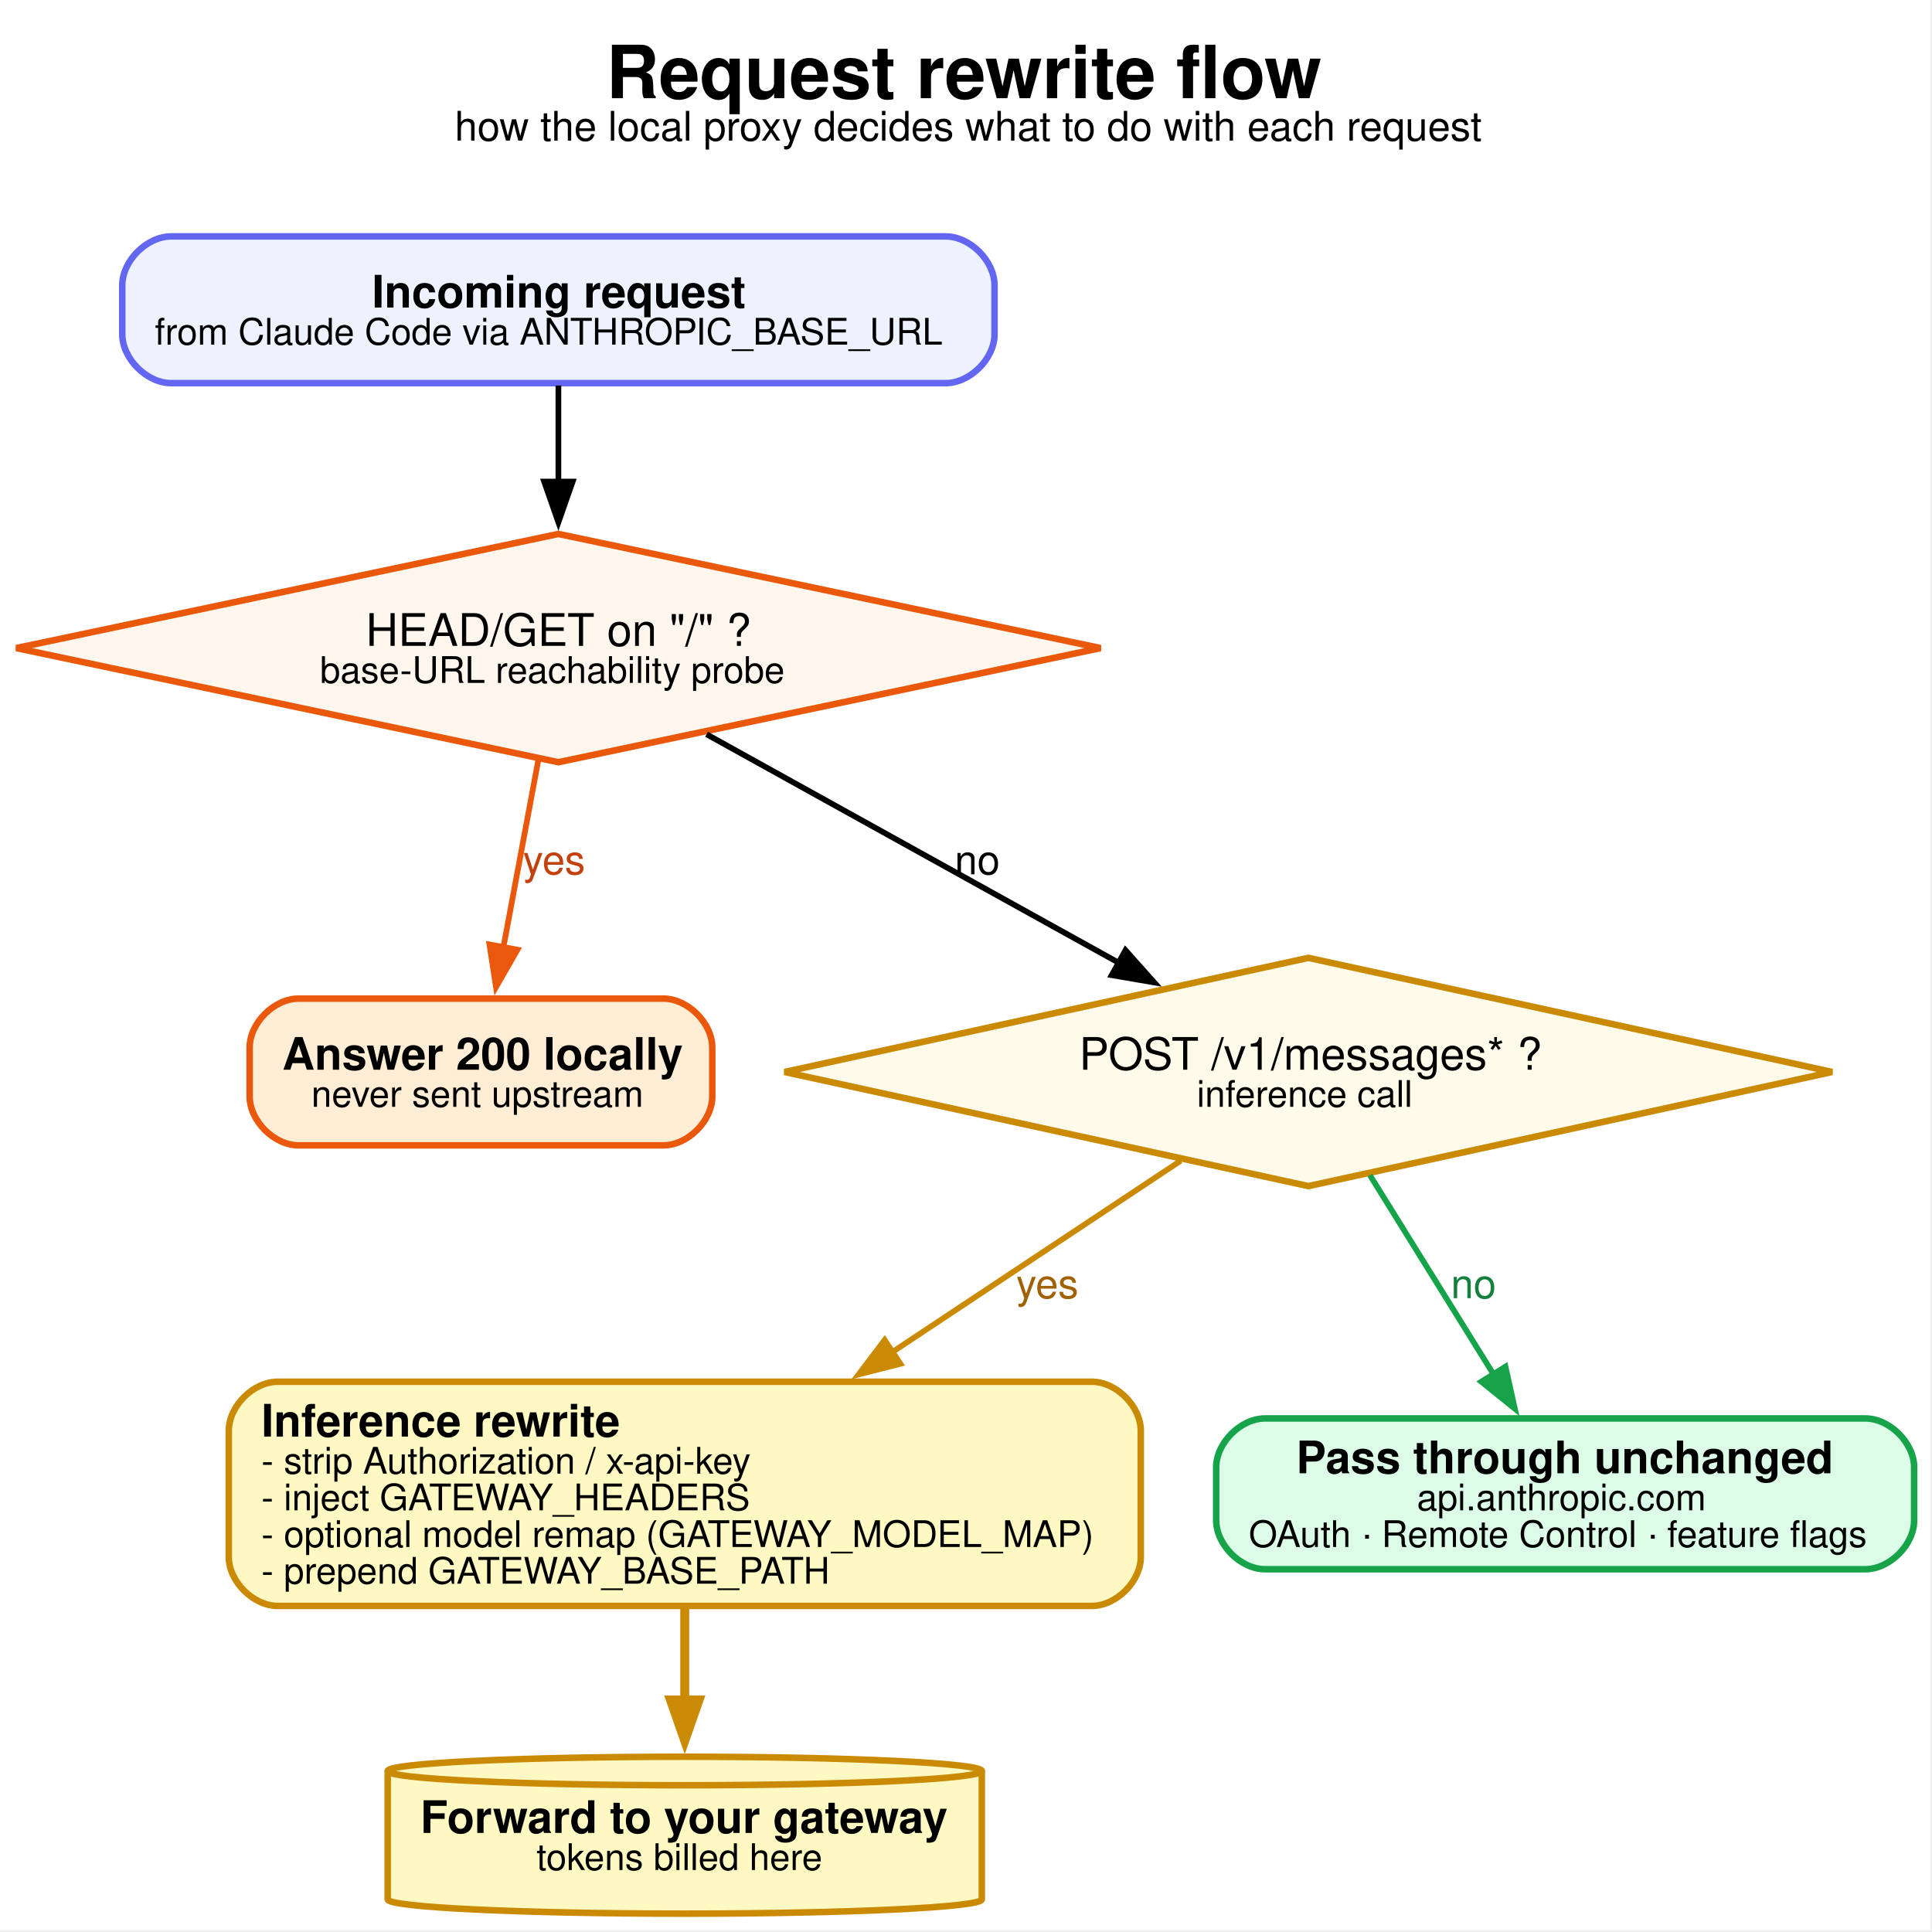
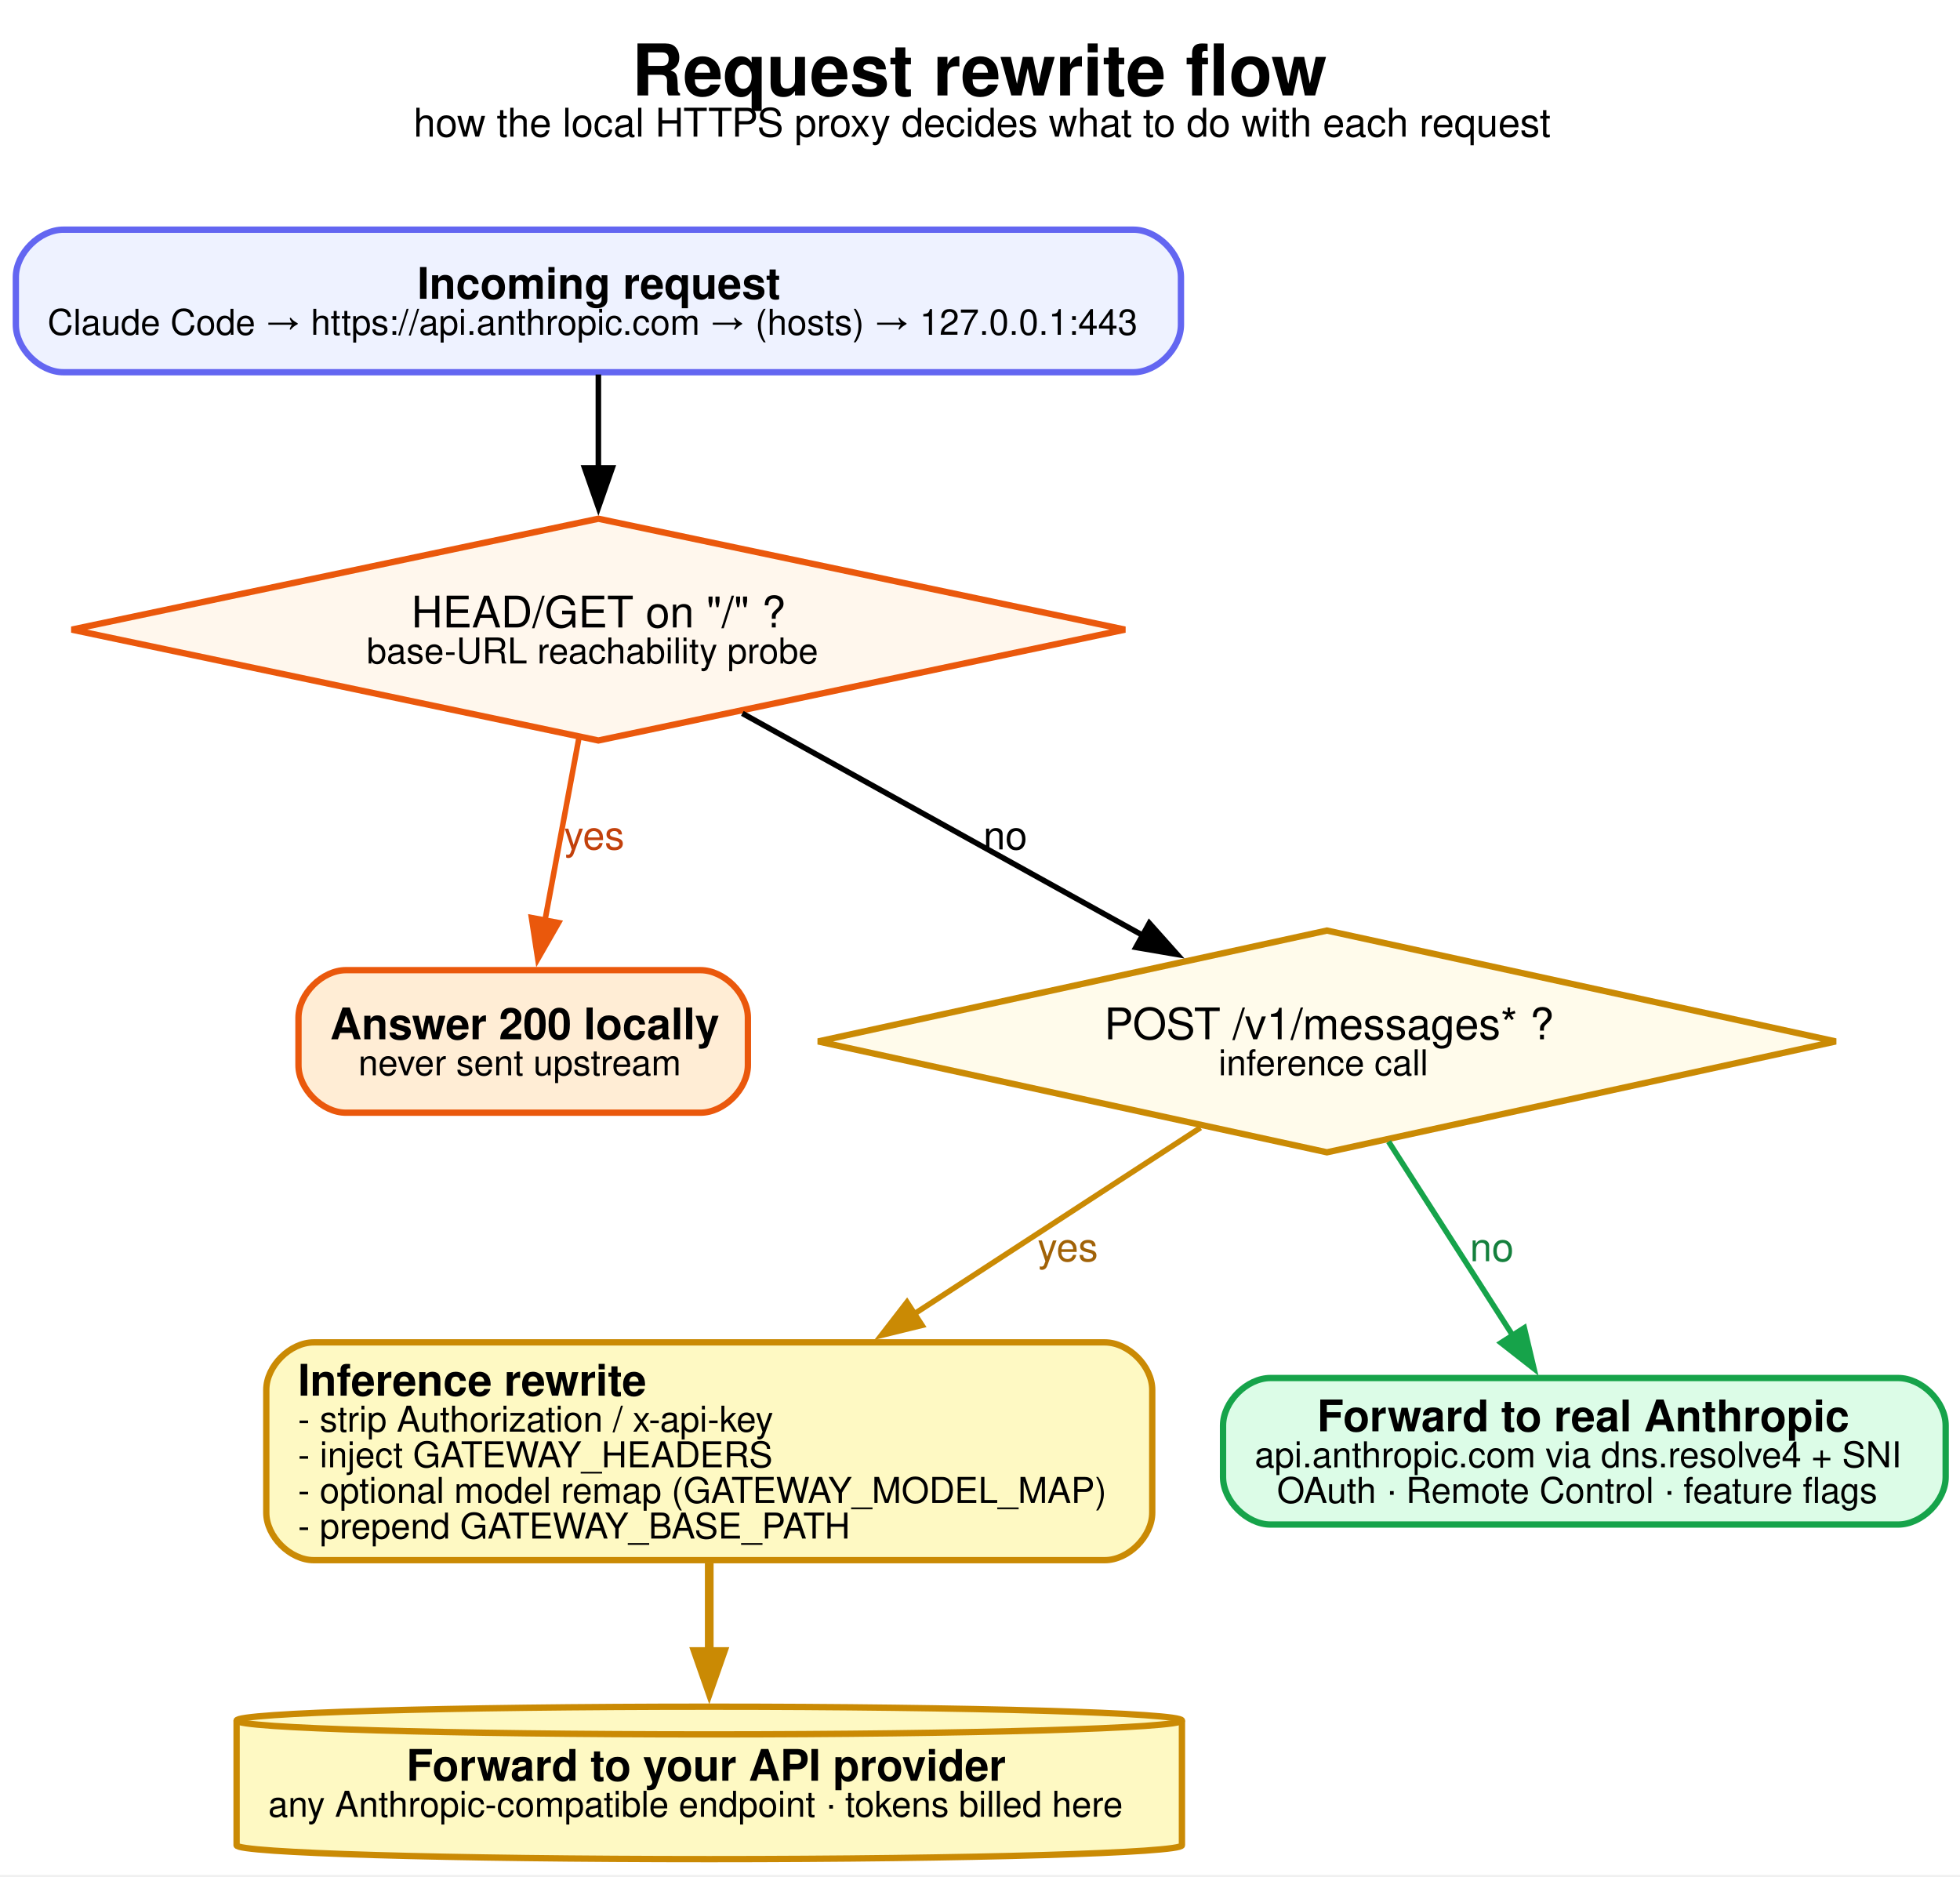
- <svg xmlns="http://www.w3.org/2000/svg" width="474pt" height="474pt" viewBox="0.00 0.00 474.00 474.00">
+ <svg xmlns="http://www.w3.org/2000/svg" width="495pt" height="474pt" viewBox="0.00 0.00 495.00 474.00">
  <g id="graph0" class="graph" transform="scale(1 1) rotate(0) translate(4 469.5)">
-     <polygon fill="white" stroke="none" points="-4,4 -4,-469.5 469.62,-469.5 469.62,4 -4,4" />
-     <text xml:space="preserve" text-anchor="start" x="144.69" y="-445.4" font-family="Helvetica,sans-Serif" font-weight="bold" font-size="18.00">Request rewrite flow</text>
-     <text xml:space="preserve" text-anchor="start" x="107.56" y="-435" font-family="Helvetica,sans-Serif" font-size="10.00">how the local proxy decides what to do with each request</text>
-     <text xml:space="preserve" text-anchor="start" x="230.19" y="-417.4" font-family="Helvetica,sans-Serif" font-size="18.00"> </text>
+     <polygon fill="white" stroke="none" points="-4,4 -4,-469.5 491.38,-469.5 491.38,4 -4,4" />
+     <text xml:space="preserve" text-anchor="start" x="155.56" y="-445.4" font-family="Helvetica,sans-Serif" font-weight="bold" font-size="18.00">Request rewrite flow</text>
+     <text xml:space="preserve" text-anchor="start" x="100.44" y="-435" font-family="Helvetica,sans-Serif" font-size="10.00">how the local HTTPS proxy decides what to do with each request</text>
+     <text xml:space="preserve" text-anchor="start" x="241.06" y="-417.4" font-family="Helvetica,sans-Serif" font-size="18.00"> </text>
    <g id="node1" class="node">
-       <path fill="#eef2ff" stroke="#6366f1" stroke-width="1.6" d="M228,-411.5C228,-411.5 38,-411.5 38,-411.5 32,-411.5 26,-405.5 26,-399.5 26,-399.5 26,-387.5 26,-387.5 26,-381.5 32,-375.5 38,-375.5 38,-375.5 228,-375.5 228,-375.5 234,-375.5 240,-381.5 240,-387.5 240,-387.5 240,-399.5 240,-399.5 240,-405.5 234,-411.5 228,-411.5" />
-       <text xml:space="preserve" text-anchor="start" x="87.25" y="-394.05" font-family="Helvetica,sans-Serif" font-weight="bold" font-size="11.00">Incoming request</text>
-       <text xml:space="preserve" text-anchor="start" x="34" y="-384.95" font-family="Helvetica,sans-Serif" font-size="9.00">from Claude Code via ANTHROPIC_BASE_URL</text>
+       <path fill="#eef2ff" stroke="#6366f1" stroke-width="1.6" d="M282.25,-411.5C282.25,-411.5 12,-411.5 12,-411.5 6,-411.5 0,-405.5 0,-399.5 0,-399.5 0,-387.5 0,-387.5 0,-381.5 6,-375.5 12,-375.5 12,-375.5 282.25,-375.5 282.25,-375.5 288.25,-375.5 294.25,-381.5 294.25,-387.5 294.25,-387.5 294.25,-399.5 294.25,-399.5 294.25,-405.5 288.25,-411.5 282.25,-411.5" />
+       <text xml:space="preserve" text-anchor="start" x="101.38" y="-394.05" font-family="Helvetica,sans-Serif" font-weight="bold" font-size="11.00">Incoming request</text>
+       <text xml:space="preserve" text-anchor="start" x="8" y="-384.95" font-family="Helvetica,sans-Serif" font-size="9.00">Claude Code → https://api.anthropic.com → (hosts) → 127.0.0.1:443</text>
    </g>
    <g id="node2" class="node">
-       <polygon fill="#fff7ed" stroke="#ea580c" stroke-width="1.6" points="133,-338.5 0,-310.5 133,-282.5 266,-310.5 133,-338.5" />
-       <text xml:space="preserve" text-anchor="start" x="85.75" y="-311.05" font-family="Helvetica,sans-Serif" font-size="11.00">HEAD/GET on "/" ?</text>
-       <text xml:space="preserve" text-anchor="start" x="74.5" y="-301.95" font-family="Helvetica,sans-Serif" font-size="9.00">base-URL reachability probe</text>
+       <polygon fill="#fff7ed" stroke="#ea580c" stroke-width="1.6" points="147.12,-338.5 14.12,-310.5 147.12,-282.5 280.12,-310.5 147.12,-338.5" />
+       <text xml:space="preserve" text-anchor="start" x="99.88" y="-311.05" font-family="Helvetica,sans-Serif" font-size="11.00">HEAD/GET on "/" ?</text>
+       <text xml:space="preserve" text-anchor="start" x="88.62" y="-301.95" font-family="Helvetica,sans-Serif" font-size="9.00">base-URL reachability probe</text>
    </g>
    <g id="edge1" class="edge">
-       <path fill="none" stroke="black" stroke-width="1.4" d="M133,-374.92C133,-367.92 133,-359.56 133,-351.23" />
-       <polygon fill="black" stroke="black" stroke-width="1.4" points="136.5,-351.35 133,-341.35 129.5,-351.35 136.5,-351.35" />
+       <path fill="none" stroke="black" stroke-width="1.4" d="M147.12,-374.92C147.12,-367.92 147.12,-359.56 147.12,-351.23" />
+       <polygon fill="black" stroke="black" stroke-width="1.4" points="150.63,-351.35 147.13,-341.35 143.63,-351.35 150.63,-351.35" />
    </g>
    <g id="node3" class="node">
-       <path fill="#ffedd5" stroke="#ea580c" stroke-width="1.6" d="M158.75,-224.5C158.75,-224.5 69.25,-224.5 69.25,-224.5 63.25,-224.5 57.25,-218.5 57.25,-212.5 57.25,-212.5 57.25,-200.5 57.25,-200.5 57.25,-194.5 63.25,-188.5 69.25,-188.5 69.25,-188.5 158.75,-188.5 158.75,-188.5 164.75,-188.5 170.75,-194.5 170.75,-200.5 170.75,-200.5 170.75,-212.5 170.75,-212.5 170.75,-218.5 164.75,-224.5 158.75,-224.5" />
-       <text xml:space="preserve" text-anchor="start" x="65.25" y="-207.05" font-family="Helvetica,sans-Serif" font-weight="bold" font-size="11.00">Answer 200 locally</text>
-       <text xml:space="preserve" text-anchor="start" x="72.38" y="-197.95" font-family="Helvetica,sans-Serif" font-size="9.00">never sent upstream</text>
+       <path fill="#ffedd5" stroke="#ea580c" stroke-width="1.6" d="M172.88,-224.5C172.88,-224.5 83.38,-224.5 83.38,-224.5 77.38,-224.5 71.38,-218.5 71.38,-212.5 71.38,-212.5 71.38,-200.5 71.38,-200.5 71.38,-194.5 77.38,-188.5 83.38,-188.5 83.38,-188.5 172.88,-188.5 172.88,-188.5 178.88,-188.5 184.88,-194.5 184.88,-200.5 184.88,-200.5 184.88,-212.5 184.88,-212.5 184.88,-218.5 178.88,-224.5 172.88,-224.5" />
+       <text xml:space="preserve" text-anchor="start" x="79.38" y="-207.05" font-family="Helvetica,sans-Serif" font-weight="bold" font-size="11.00">Answer 200 locally</text>
+       <text xml:space="preserve" text-anchor="start" x="86.5" y="-197.95" font-family="Helvetica,sans-Serif" font-size="9.00">never sent upstream</text>
    </g>
    <g id="edge2" class="edge">
-       <path fill="none" stroke="#ea580c" stroke-width="1.4" d="M128.06,-282.97C125.44,-268.91 122.21,-251.59 119.51,-237.1" />
-       <polygon fill="#ea580c" stroke="#ea580c" stroke-width="1.4" points="122.96,-236.51 117.69,-227.32 116.08,-237.79 122.96,-236.51" />
-       <text xml:space="preserve" text-anchor="middle" x="131.94" y="-255" font-family="Helvetica,sans-Serif" font-size="10.00" fill="#c2410c">yes</text>
+       <path fill="none" stroke="#ea580c" stroke-width="1.4" d="M142.18,-282.97C139.56,-268.91 136.34,-251.59 133.64,-237.1" />
+       <polygon fill="#ea580c" stroke="#ea580c" stroke-width="1.4" points="137.09,-236.51 131.82,-227.32 130.21,-237.79 137.09,-236.51" />
+       <text xml:space="preserve" text-anchor="middle" x="146.07" y="-255" font-family="Helvetica,sans-Serif" font-size="10.00" fill="#c2410c">yes</text>
    </g>
    <g id="node4" class="node">
-       <polygon fill="#fffbeb" stroke="#ca8a04" stroke-width="1.6" points="317,-234.5 188.5,-206.5 317,-178.5 445.5,-206.5 317,-234.5" />
-       <text xml:space="preserve" text-anchor="start" x="260.75" y="-207.05" font-family="Helvetica,sans-Serif" font-size="11.00">POST /v1/messages* ?</text>
-       <text xml:space="preserve" text-anchor="start" x="289.62" y="-197.95" font-family="Helvetica,sans-Serif" font-size="9.00">inference call</text>
+       <polygon fill="#fffbeb" stroke="#ca8a04" stroke-width="1.6" points="331.12,-234.5 202.62,-206.5 331.12,-178.5 459.62,-206.5 331.12,-234.5" />
+       <text xml:space="preserve" text-anchor="start" x="274.88" y="-207.05" font-family="Helvetica,sans-Serif" font-size="11.00">POST /v1/messages* ?</text>
+       <text xml:space="preserve" text-anchor="start" x="303.75" y="-197.95" font-family="Helvetica,sans-Serif" font-size="9.00">inference call</text>
    </g>
    <g id="edge3" class="edge">
-       <path fill="none" stroke="black" stroke-width="1.4" d="M169.35,-289.35C198.43,-273.23 239.38,-250.53 270.78,-233.12" />
-       <polygon fill="black" stroke="black" stroke-width="1.4" points="272.13,-236.37 279.18,-228.46 268.74,-230.25 272.13,-236.37" />
-       <text xml:space="preserve" text-anchor="middle" x="235.77" y="-255" font-family="Helvetica,sans-Serif" font-size="10.00">no</text>
+       <path fill="none" stroke="black" stroke-width="1.4" d="M183.48,-289.35C212.55,-273.23 253.51,-250.53 284.91,-233.12" />
+       <polygon fill="black" stroke="black" stroke-width="1.4" points="286.26,-236.37 293.31,-228.46 282.87,-230.25 286.26,-236.37" />
+       <text xml:space="preserve" text-anchor="middle" x="249.89" y="-255" font-family="Helvetica,sans-Serif" font-size="10.00">no</text>
    </g>
    <g id="node5" class="node">
-       <path fill="#fef9c3" stroke="#ca8a04" stroke-width="1.6" d="M263.88,-130.5C263.88,-130.5 64.12,-130.5 64.12,-130.5 58.12,-130.5 52.13,-124.5 52.13,-118.5 52.13,-118.5 52.13,-87.5 52.13,-87.5 52.13,-81.5 58.13,-75.5 64.13,-75.5 64.13,-75.5 263.88,-75.5 263.88,-75.5 269.88,-75.5 275.88,-81.5 275.88,-87.5 275.88,-87.5 275.88,-118.5 275.88,-118.5 275.88,-124.5 269.88,-130.5 263.88,-130.5" />
-       <text xml:space="preserve" text-anchor="start" x="60.12" y="-117.05" font-family="Helvetica,sans-Serif" font-weight="bold" font-size="11.00">Inference rewrite</text>
-       <text xml:space="preserve" text-anchor="start" x="60.12" y="-107.95" font-family="Helvetica,sans-Serif" font-size="9.00">- strip Authorization / x-api-key</text>
-       <text xml:space="preserve" text-anchor="start" x="60.12" y="-98.95" font-family="Helvetica,sans-Serif" font-size="9.00">- inject GATEWAY_HEADERS</text>
-       <text xml:space="preserve" text-anchor="start" x="60.12" y="-89.95" font-family="Helvetica,sans-Serif" font-size="9.00">- optional model remap (GATEWAY_MODEL_MAP)</text>
-       <text xml:space="preserve" text-anchor="start" x="60.12" y="-80.95" font-family="Helvetica,sans-Serif" font-size="9.00">- prepend GATEWAY_BASE_PATH</text>
+       <path fill="#fef9c3" stroke="#ca8a04" stroke-width="1.6" d="M275,-130.5C275,-130.5 75.25,-130.5 75.25,-130.5 69.25,-130.5 63.25,-124.5 63.25,-118.5 63.25,-118.5 63.25,-87.5 63.25,-87.5 63.25,-81.5 69.25,-75.5 75.25,-75.5 75.25,-75.5 275,-75.5 275,-75.5 281,-75.5 287,-81.5 287,-87.5 287,-87.5 287,-118.5 287,-118.5 287,-124.5 281,-130.5 275,-130.5" />
+       <text xml:space="preserve" text-anchor="start" x="71.25" y="-117.05" font-family="Helvetica,sans-Serif" font-weight="bold" font-size="11.00">Inference rewrite</text>
+       <text xml:space="preserve" text-anchor="start" x="71.25" y="-107.95" font-family="Helvetica,sans-Serif" font-size="9.00">- strip Authorization / x-api-key</text>
+       <text xml:space="preserve" text-anchor="start" x="71.25" y="-98.95" font-family="Helvetica,sans-Serif" font-size="9.00">- inject GATEWAY_HEADERS</text>
+       <text xml:space="preserve" text-anchor="start" x="71.25" y="-89.95" font-family="Helvetica,sans-Serif" font-size="9.00">- optional model remap (GATEWAY_MODEL_MAP)</text>
+       <text xml:space="preserve" text-anchor="start" x="71.25" y="-80.95" font-family="Helvetica,sans-Serif" font-size="9.00">- prepend GATEWAY_BASE_PATH</text>
    </g>
    <g id="edge4" class="edge">
-       <path fill="none" stroke="#ca8a04" stroke-width="1.4" d="M285.67,-184.72C265.24,-171.17 238.13,-153.18 214.68,-137.62" />
-       <polygon fill="#ca8a04" stroke="#ca8a04" stroke-width="1.4" points="216.91,-134.9 206.65,-132.29 213.04,-140.74 216.91,-134.9" />
-       <text xml:space="preserve" text-anchor="middle" x="252.96" y="-151" font-family="Helvetica,sans-Serif" font-size="10.00" fill="#a16207">yes</text>
+       <path fill="none" stroke="#ca8a04" stroke-width="1.4" d="M299.18,-184.72C278.35,-171.17 250.7,-153.18 226.79,-137.62" />
+       <polygon fill="#ca8a04" stroke="#ca8a04" stroke-width="1.4" points="228.87,-134.8 218.58,-132.28 225.06,-140.66 228.87,-134.8" />
+       <text xml:space="preserve" text-anchor="middle" x="265.68" y="-151" font-family="Helvetica,sans-Serif" font-size="10.00" fill="#a16207">yes</text>
    </g>
    <g id="node7" class="node">
-       <path fill="#dcfce7" stroke="#16a34a" stroke-width="1.6" d="M453.62,-121.5C453.62,-121.5 306.38,-121.5 306.38,-121.5 300.38,-121.5 294.38,-115.5 294.38,-109.5 294.38,-109.5 294.38,-96.5 294.38,-96.5 294.38,-90.5 300.38,-84.5 306.38,-84.5 306.38,-84.5 453.62,-84.5 453.62,-84.5 459.62,-84.5 465.62,-90.5 465.62,-96.5 465.62,-96.5 465.62,-109.5 465.62,-109.5 465.62,-115.5 459.62,-121.5 453.62,-121.5" />
-       <text xml:space="preserve" text-anchor="start" x="314" y="-108.05" font-family="Helvetica,sans-Serif" font-weight="bold" font-size="11.00">Pass through unchanged</text>
-       <text xml:space="preserve" text-anchor="start" x="343.62" y="-98.95" font-family="Helvetica,sans-Serif" font-size="9.00">api.anthropic.com</text>
-       <text xml:space="preserve" text-anchor="start" x="302.38" y="-89.95" font-family="Helvetica,sans-Serif" font-size="9.00">OAuth · Remote Control · feature flags</text>
+       <path fill="#dcfce7" stroke="#16a34a" stroke-width="1.6" d="M475.38,-121.5C475.38,-121.5 316.88,-121.5 316.88,-121.5 310.88,-121.5 304.88,-115.5 304.88,-109.5 304.88,-109.5 304.88,-96.5 304.88,-96.5 304.88,-90.5 310.88,-84.5 316.88,-84.5 316.88,-84.5 475.38,-84.5 475.38,-84.5 481.38,-84.5 487.38,-90.5 487.38,-96.5 487.38,-96.5 487.38,-109.5 487.38,-109.5 487.38,-115.5 481.38,-121.5 475.38,-121.5" />
+       <text xml:space="preserve" text-anchor="start" x="328.62" y="-108.05" font-family="Helvetica,sans-Serif" font-weight="bold" font-size="11.00">Forward to real Anthropic</text>
+       <text xml:space="preserve" text-anchor="start" x="312.88" y="-98.95" font-family="Helvetica,sans-Serif" font-size="9.00">api.anthropic.com via dns.resolve4 + SNI</text>
+       <text xml:space="preserve" text-anchor="start" x="318.5" y="-89.95" font-family="Helvetica,sans-Serif" font-size="9.00">OAuth · Remote Control · feature flags</text>
    </g>
    <g id="edge6" class="edge">
-       <path fill="none" stroke="#16a34a" stroke-width="1.4" d="M332.09,-181.19C341.26,-166.42 353,-147.5 362.57,-132.09" />
-       <polygon fill="#16a34a" stroke="#16a34a" stroke-width="1.4" points="365.36,-134.22 367.66,-123.87 359.42,-130.52 365.36,-134.22" />
-       <text xml:space="preserve" text-anchor="middle" x="357.52" y="-151" font-family="Helvetica,sans-Serif" font-size="10.00" fill="#15803d">no</text>
+       <path fill="none" stroke="#16a34a" stroke-width="1.4" d="M346.69,-181.19C356.15,-166.42 368.27,-147.5 378.14,-132.09" />
+       <polygon fill="#16a34a" stroke="#16a34a" stroke-width="1.4" points="380.96,-134.17 383.41,-123.86 375.07,-130.39 380.96,-134.17" />
+       <text xml:space="preserve" text-anchor="middle" x="372.77" y="-151" font-family="Helvetica,sans-Serif" font-size="10.00" fill="#15803d">no</text>
    </g>
    <g id="node6" class="node">
-       <path fill="#fef9c3" stroke="#ca8a04" stroke-width="1.6" d="M236.88,-35C236.88,-36.93 204.21,-38.5 164,-38.5 123.79,-38.5 91.12,-36.93 91.12,-35 91.12,-35 91.12,-3.5 91.12,-3.5 91.12,-1.57 123.79,0 164,0 204.21,0 236.88,-1.57 236.88,-3.5 236.88,-3.5 236.88,-35 236.88,-35" />
-       <path fill="none" stroke="#ca8a04" stroke-width="1.6" d="M236.88,-35C236.88,-33.07 204.21,-31.5 164,-31.5 123.79,-31.5 91.12,-33.07 91.12,-35" />
-       <text xml:space="preserve" text-anchor="start" x="99.12" y="-19.8" font-family="Helvetica,sans-Serif" font-weight="bold" font-size="11.00">Forward to your gateway</text>
-       <text xml:space="preserve" text-anchor="start" x="127.62" y="-10.7" font-family="Helvetica,sans-Serif" font-size="9.00">tokens billed here</text>
+       <path fill="#fef9c3" stroke="#ca8a04" stroke-width="1.6" d="M294.5,-35C294.5,-36.93 240.99,-38.5 175.12,-38.5 109.26,-38.5 55.75,-36.93 55.75,-35 55.75,-35 55.75,-3.5 55.75,-3.5 55.75,-1.57 109.26,0 175.12,0 240.99,0 294.5,-1.57 294.5,-3.5 294.5,-3.5 294.5,-35 294.5,-35" />
+       <path fill="none" stroke="#ca8a04" stroke-width="1.6" d="M294.5,-35C294.5,-33.07 240.99,-31.5 175.12,-31.5 109.26,-31.5 55.75,-33.07 55.75,-35" />
+       <text xml:space="preserve" text-anchor="start" x="98.62" y="-19.8" font-family="Helvetica,sans-Serif" font-weight="bold" font-size="11.00">Forward to your API provider</text>
+       <text xml:space="preserve" text-anchor="start" x="63.75" y="-10.7" font-family="Helvetica,sans-Serif" font-size="9.00">any Anthropic-compatible endpoint · tokens billed here</text>
    </g>
    <g id="edge5" class="edge">
-       <path fill="none" stroke="#ca8a04" stroke-width="2.2" d="M164,-74.78C164,-67.55 164,-59.69 164,-52.24" />
-       <polygon fill="#ca8a04" stroke="#ca8a04" stroke-width="2.2" points="167.5,-52.43 164,-42.43 160.5,-52.43 167.5,-52.43" />
+       <path fill="none" stroke="#ca8a04" stroke-width="2.2" d="M175.12,-74.78C175.12,-67.55 175.12,-59.69 175.12,-52.24" />
+       <polygon fill="#ca8a04" stroke="#ca8a04" stroke-width="2.2" points="178.63,-52.43 175.13,-42.43 171.63,-52.43 178.63,-52.43" />
    </g>
  </g>
</svg>
